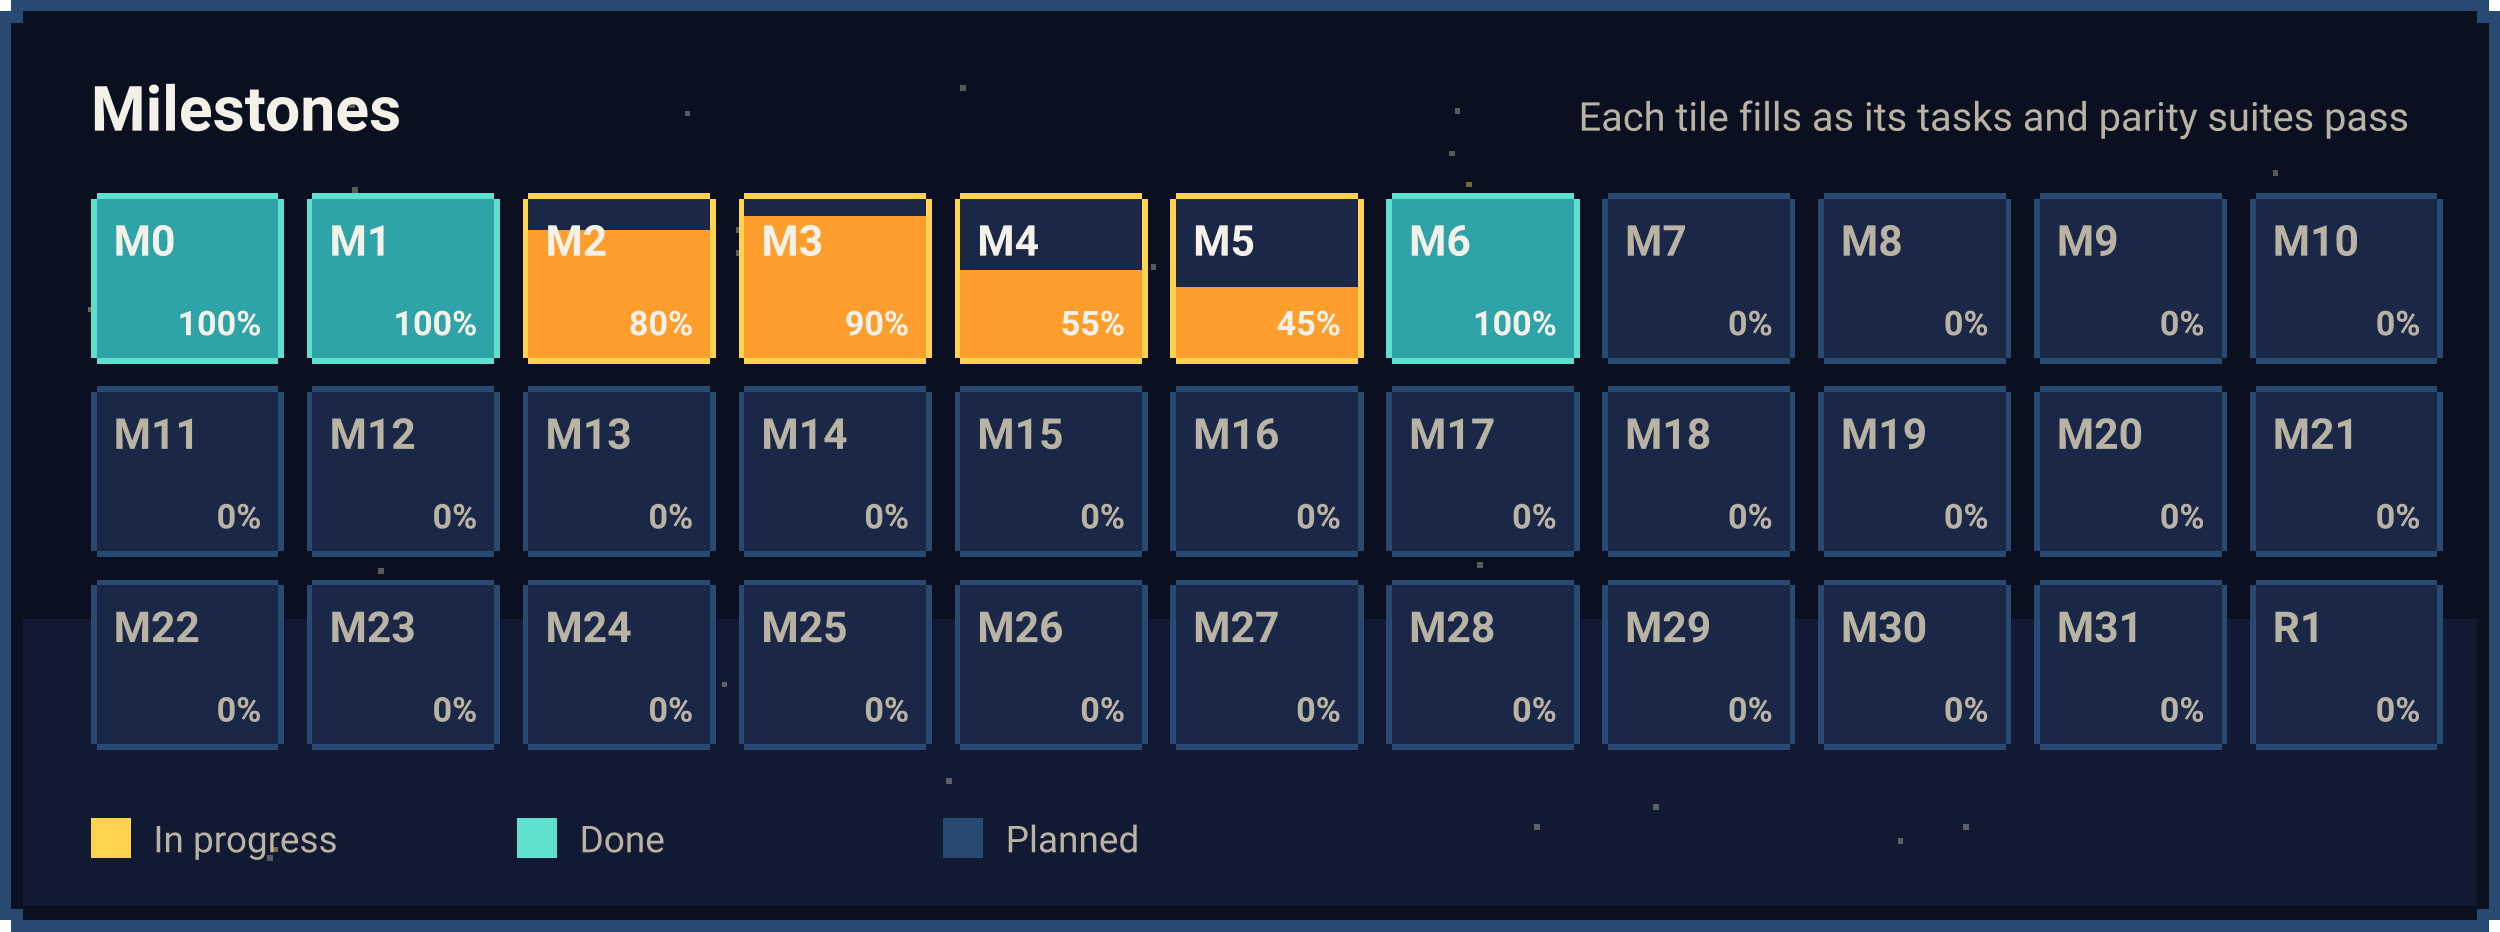
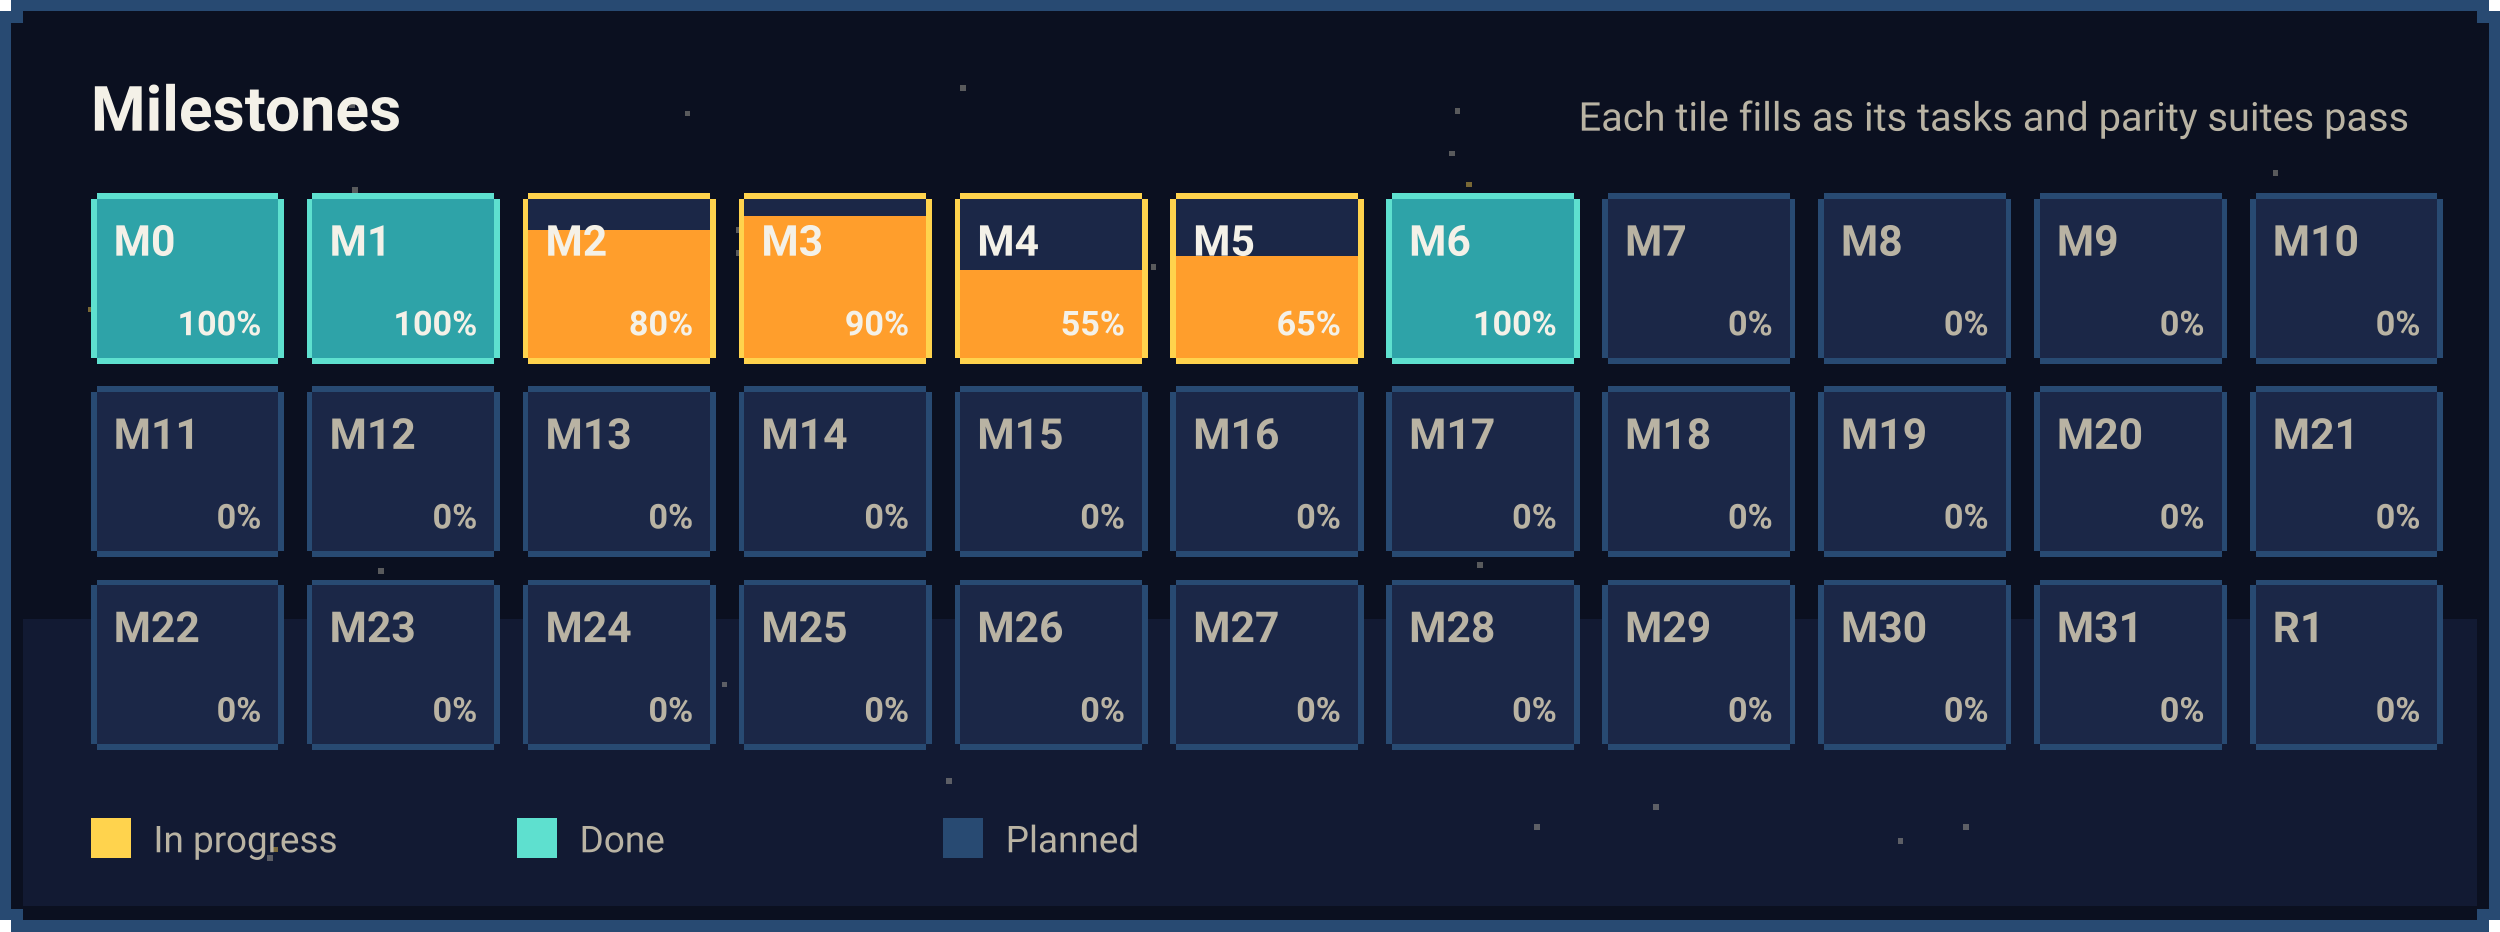
<svg xmlns="http://www.w3.org/2000/svg" width="880" height="328" viewBox="0 0 880 328" shape-rendering="crispEdges">
  <rect x="4" y="0" width="872" height="328" fill="#284A72" />
  <rect x="0" y="4" width="880" height="320" fill="#284A72" />
  <rect x="8" y="4" width="864" height="320" fill="#0B1020" />
  <rect x="4" y="8" width="872" height="312" fill="#0B1020" />
  <rect x="8" y="218" width="864" height="101" fill="#121A33" />
  <rect x="76" y="99" width="2" height="2" fill="#B9B3A3" opacity="0.45" />
  <rect x="607" y="159" width="2" height="2" fill="#FFD34D" opacity="0.45" />
  <rect x="478" y="148" width="2" height="2" fill="#B9B3A3" opacity="0.45" />
  <rect x="609" y="250" width="2" height="2" fill="#B9B3A3" opacity="0.45" />
  <rect x="93" y="138" width="2" height="2" fill="#B9B3A3" opacity="0.45" />
  <rect x="762" y="179" width="2" height="2" fill="#B9B3A3" opacity="0.45" />
  <rect x="133" y="200" width="2" height="2" fill="#B9B3A3" opacity="0.45" />
  <rect x="535" y="238" width="2" height="2" fill="#FFD34D" opacity="0.45" />
  <rect x="691" y="290" width="2" height="2" fill="#B9B3A3" opacity="0.45" />
  <rect x="259" y="80" width="2" height="2" fill="#B9B3A3" opacity="0.45" />
  <rect x="250" y="156" width="2" height="2" fill="#B9B3A3" opacity="0.45" />
  <rect x="90" y="252" width="2" height="2" fill="#B9B3A3" opacity="0.45" />
  <rect x="582" y="283" width="2" height="2" fill="#B9B3A3" opacity="0.45" />
  <rect x="512" y="38" width="2" height="2" fill="#B9B3A3" opacity="0.45" />
  <rect x="540" y="290" width="2" height="2" fill="#B9B3A3" opacity="0.45" />
  <rect x="434" y="179" width="2" height="2" fill="#B9B3A3" opacity="0.45" />
  <rect x="510" y="53" width="2" height="2" fill="#B9B3A3" opacity="0.45" />
  <rect x="242" y="166" width="2" height="2" fill="#B9B3A3" opacity="0.45" />
  <rect x="154" y="120" width="2" height="2" fill="#B9B3A3" opacity="0.45" />
  <rect x="599" y="211" width="2" height="2" fill="#B9B3A3" opacity="0.45" />
  <rect x="516" y="64" width="2" height="2" fill="#FFD34D" opacity="0.45" />
  <rect x="338" y="30" width="2" height="2" fill="#B9B3A3" opacity="0.45" />
  <rect x="254" y="240" width="2" height="2" fill="#B9B3A3" opacity="0.45" />
  <rect x="800" y="60" width="2" height="2" fill="#B9B3A3" opacity="0.45" />
  <rect x="238" y="172" width="2" height="2" fill="#B9B3A3" opacity="0.45" />
  <rect x="318" y="191" width="2" height="2" fill="#FFD34D" opacity="0.45" />
  <rect x="231" y="152" width="2" height="2" fill="#B9B3A3" opacity="0.45" />
  <rect x="687" y="77" width="2" height="2" fill="#B9B3A3" opacity="0.45" />
  <rect x="429" y="217" width="2" height="2" fill="#FFD34D" opacity="0.45" />
  <rect x="96" y="298" width="2" height="2" fill="#FFD34D" opacity="0.45" />
  <rect x="124" y="66" width="2" height="2" fill="#B9B3A3" opacity="0.45" />
  <rect x="259" y="88" width="2" height="2" fill="#B9B3A3" opacity="0.45" />
  <rect x="241" y="39" width="2" height="2" fill="#B9B3A3" opacity="0.45" />
  <rect x="94" y="301" width="2" height="2" fill="#B9B3A3" opacity="0.45" />
  <rect x="31" y="108" width="2" height="2" fill="#FFD34D" opacity="0.45" />
  <rect x="532" y="204" width="2" height="2" fill="#B9B3A3" opacity="0.45" />
  <rect x="34" y="102" width="2" height="2" fill="#B9B3A3" opacity="0.45" />
  <rect x="794" y="169" width="2" height="2" fill="#FFD34D" opacity="0.45" />
  <rect x="687" y="168" width="2" height="2" fill="#B9B3A3" opacity="0.45" />
  <rect x="586" y="89" width="2" height="2" fill="#FFD34D" opacity="0.45" />
  <rect x="520" y="198" width="2" height="2" fill="#B9B3A3" opacity="0.45" />
  <rect x="218" y="222" width="2" height="2" fill="#B9B3A3" opacity="0.45" />
  <rect x="123" y="36" width="2" height="2" fill="#B9B3A3" opacity="0.45" />
  <rect x="117" y="254" width="2" height="2" fill="#FFD34D" opacity="0.45" />
  <rect x="668" y="295" width="2" height="2" fill="#B9B3A3" opacity="0.45" />
  <rect x="383" y="221" width="2" height="2" fill="#B9B3A3" opacity="0.45" />
  <rect x="333" y="274" width="2" height="2" fill="#B9B3A3" opacity="0.45" />
  <rect x="405" y="93" width="2" height="2" fill="#B9B3A3" opacity="0.45" />
  <text x="32" y="46" font-family="'Pixelify Sans', ui-sans-serif, system-ui, -apple-system, 'Segoe UI', Roboto, sans-serif" font-size="22" font-weight="700" fill="#F4F1E8" text-anchor="start">Milestones</text>
  <text x="848" y="46" font-family="'Pixelify Sans', ui-sans-serif, system-ui, -apple-system, 'Segoe UI', Roboto, sans-serif" font-size="14" font-weight="400" fill="#B9B3A3" text-anchor="end">Each tile fills as its tasks and parity suites pass</text>
  <rect x="34" y="68" width="64" height="60" fill="#5EE0CF" />
  <rect x="32" y="70" width="68" height="56" fill="#5EE0CF" />
  <rect x="34" y="70" width="64" height="56" fill="#2EA3A8" />
  <text x="40" y="90" font-family="'Pixelify Sans', ui-sans-serif, system-ui, -apple-system, 'Segoe UI', Roboto, sans-serif" font-size="15" font-weight="700" fill="#F4F1E8" text-anchor="start">M0</text>
  <text x="92" y="118" font-family="'Pixelify Sans', ui-sans-serif, system-ui, -apple-system, 'Segoe UI', Roboto, sans-serif" font-size="12" font-weight="600" fill="#F4F1E8" text-anchor="end">100%</text>
  <rect x="110" y="68" width="64" height="60" fill="#5EE0CF" />
  <rect x="108" y="70" width="68" height="56" fill="#5EE0CF" />
  <rect x="110" y="70" width="64" height="56" fill="#2EA3A8" />
  <text x="116" y="90" font-family="'Pixelify Sans', ui-sans-serif, system-ui, -apple-system, 'Segoe UI', Roboto, sans-serif" font-size="15" font-weight="700" fill="#F4F1E8" text-anchor="start">M1</text>
  <text x="168" y="118" font-family="'Pixelify Sans', ui-sans-serif, system-ui, -apple-system, 'Segoe UI', Roboto, sans-serif" font-size="12" font-weight="600" fill="#F4F1E8" text-anchor="end">100%</text>
  <rect x="186" y="68" width="64" height="60" fill="#FFD34D" />
  <rect x="184" y="70" width="68" height="56" fill="#FFD34D" />
  <rect x="186" y="70" width="64" height="56" fill="#1B2747" />
  <rect x="186" y="81" width="64" height="45" fill="#FF9E2C" />
  <text x="192" y="90" font-family="'Pixelify Sans', ui-sans-serif, system-ui, -apple-system, 'Segoe UI', Roboto, sans-serif" font-size="15" font-weight="700" fill="#F4F1E8" text-anchor="start">M2</text>
  <text x="244" y="118" font-family="'Pixelify Sans', ui-sans-serif, system-ui, -apple-system, 'Segoe UI', Roboto, sans-serif" font-size="12" font-weight="600" fill="#F4F1E8" text-anchor="end">80%</text>
  <rect x="262" y="68" width="64" height="60" fill="#FFD34D" />
  <rect x="260" y="70" width="68" height="56" fill="#FFD34D" />
  <rect x="262" y="70" width="64" height="56" fill="#1B2747" />
  <rect x="262" y="76" width="64" height="50" fill="#FF9E2C" />
  <text x="268" y="90" font-family="'Pixelify Sans', ui-sans-serif, system-ui, -apple-system, 'Segoe UI', Roboto, sans-serif" font-size="15" font-weight="700" fill="#F4F1E8" text-anchor="start">M3</text>
  <text x="320" y="118" font-family="'Pixelify Sans', ui-sans-serif, system-ui, -apple-system, 'Segoe UI', Roboto, sans-serif" font-size="12" font-weight="600" fill="#F4F1E8" text-anchor="end">90%</text>
  <rect x="338" y="68" width="64" height="60" fill="#FFD34D" />
  <rect x="336" y="70" width="68" height="56" fill="#FFD34D" />
  <rect x="338" y="70" width="64" height="56" fill="#1B2747" />
  <rect x="338" y="95" width="64" height="31" fill="#FF9E2C" />
  <text x="344" y="90" font-family="'Pixelify Sans', ui-sans-serif, system-ui, -apple-system, 'Segoe UI', Roboto, sans-serif" font-size="15" font-weight="700" fill="#F4F1E8" text-anchor="start">M4</text>
  <text x="396" y="118" font-family="'Pixelify Sans', ui-sans-serif, system-ui, -apple-system, 'Segoe UI', Roboto, sans-serif" font-size="12" font-weight="600" fill="#F4F1E8" text-anchor="end">55%</text>
  <rect x="414" y="68" width="64" height="60" fill="#FFD34D" />
  <rect x="412" y="70" width="68" height="56" fill="#FFD34D" />
  <rect x="414" y="70" width="64" height="56" fill="#1B2747" />
-   <rect x="414" y="101" width="64" height="25" fill="#FF9E2C" />
+   <rect x="414" y="90" width="64" height="36" fill="#FF9E2C" />
  <text x="420" y="90" font-family="'Pixelify Sans', ui-sans-serif, system-ui, -apple-system, 'Segoe UI', Roboto, sans-serif" font-size="15" font-weight="700" fill="#F4F1E8" text-anchor="start">M5</text>
-   <text x="472" y="118" font-family="'Pixelify Sans', ui-sans-serif, system-ui, -apple-system, 'Segoe UI', Roboto, sans-serif" font-size="12" font-weight="600" fill="#F4F1E8" text-anchor="end">45%</text>
+   <text x="472" y="118" font-family="'Pixelify Sans', ui-sans-serif, system-ui, -apple-system, 'Segoe UI', Roboto, sans-serif" font-size="12" font-weight="600" fill="#F4F1E8" text-anchor="end">65%</text>
  <rect x="490" y="68" width="64" height="60" fill="#5EE0CF" />
  <rect x="488" y="70" width="68" height="56" fill="#5EE0CF" />
  <rect x="490" y="70" width="64" height="56" fill="#2EA3A8" />
  <text x="496" y="90" font-family="'Pixelify Sans', ui-sans-serif, system-ui, -apple-system, 'Segoe UI', Roboto, sans-serif" font-size="15" font-weight="700" fill="#F4F1E8" text-anchor="start">M6</text>
  <text x="548" y="118" font-family="'Pixelify Sans', ui-sans-serif, system-ui, -apple-system, 'Segoe UI', Roboto, sans-serif" font-size="12" font-weight="600" fill="#F4F1E8" text-anchor="end">100%</text>
  <rect x="566" y="68" width="64" height="60" fill="#284A72" />
  <rect x="564" y="70" width="68" height="56" fill="#284A72" />
  <rect x="566" y="70" width="64" height="56" fill="#1B2747" />
  <text x="572" y="90" font-family="'Pixelify Sans', ui-sans-serif, system-ui, -apple-system, 'Segoe UI', Roboto, sans-serif" font-size="15" font-weight="700" fill="#B9B3A3" text-anchor="start">M7</text>
  <text x="624" y="118" font-family="'Pixelify Sans', ui-sans-serif, system-ui, -apple-system, 'Segoe UI', Roboto, sans-serif" font-size="12" font-weight="600" fill="#B9B3A3" text-anchor="end">0%</text>
  <rect x="642" y="68" width="64" height="60" fill="#284A72" />
  <rect x="640" y="70" width="68" height="56" fill="#284A72" />
  <rect x="642" y="70" width="64" height="56" fill="#1B2747" />
  <text x="648" y="90" font-family="'Pixelify Sans', ui-sans-serif, system-ui, -apple-system, 'Segoe UI', Roboto, sans-serif" font-size="15" font-weight="700" fill="#B9B3A3" text-anchor="start">M8</text>
  <text x="700" y="118" font-family="'Pixelify Sans', ui-sans-serif, system-ui, -apple-system, 'Segoe UI', Roboto, sans-serif" font-size="12" font-weight="600" fill="#B9B3A3" text-anchor="end">0%</text>
  <rect x="718" y="68" width="64" height="60" fill="#284A72" />
  <rect x="716" y="70" width="68" height="56" fill="#284A72" />
  <rect x="718" y="70" width="64" height="56" fill="#1B2747" />
  <text x="724" y="90" font-family="'Pixelify Sans', ui-sans-serif, system-ui, -apple-system, 'Segoe UI', Roboto, sans-serif" font-size="15" font-weight="700" fill="#B9B3A3" text-anchor="start">M9</text>
  <text x="776" y="118" font-family="'Pixelify Sans', ui-sans-serif, system-ui, -apple-system, 'Segoe UI', Roboto, sans-serif" font-size="12" font-weight="600" fill="#B9B3A3" text-anchor="end">0%</text>
  <rect x="794" y="68" width="64" height="60" fill="#284A72" />
  <rect x="792" y="70" width="68" height="56" fill="#284A72" />
  <rect x="794" y="70" width="64" height="56" fill="#1B2747" />
  <text x="800" y="90" font-family="'Pixelify Sans', ui-sans-serif, system-ui, -apple-system, 'Segoe UI', Roboto, sans-serif" font-size="15" font-weight="700" fill="#B9B3A3" text-anchor="start">M10</text>
  <text x="852" y="118" font-family="'Pixelify Sans', ui-sans-serif, system-ui, -apple-system, 'Segoe UI', Roboto, sans-serif" font-size="12" font-weight="600" fill="#B9B3A3" text-anchor="end">0%</text>
  <rect x="34" y="136" width="64" height="60" fill="#284A72" />
  <rect x="32" y="138" width="68" height="56" fill="#284A72" />
  <rect x="34" y="138" width="64" height="56" fill="#1B2747" />
  <text x="40" y="158" font-family="'Pixelify Sans', ui-sans-serif, system-ui, -apple-system, 'Segoe UI', Roboto, sans-serif" font-size="15" font-weight="700" fill="#B9B3A3" text-anchor="start">M11</text>
  <text x="92" y="186" font-family="'Pixelify Sans', ui-sans-serif, system-ui, -apple-system, 'Segoe UI', Roboto, sans-serif" font-size="12" font-weight="600" fill="#B9B3A3" text-anchor="end">0%</text>
  <rect x="110" y="136" width="64" height="60" fill="#284A72" />
  <rect x="108" y="138" width="68" height="56" fill="#284A72" />
  <rect x="110" y="138" width="64" height="56" fill="#1B2747" />
  <text x="116" y="158" font-family="'Pixelify Sans', ui-sans-serif, system-ui, -apple-system, 'Segoe UI', Roboto, sans-serif" font-size="15" font-weight="700" fill="#B9B3A3" text-anchor="start">M12</text>
  <text x="168" y="186" font-family="'Pixelify Sans', ui-sans-serif, system-ui, -apple-system, 'Segoe UI', Roboto, sans-serif" font-size="12" font-weight="600" fill="#B9B3A3" text-anchor="end">0%</text>
  <rect x="186" y="136" width="64" height="60" fill="#284A72" />
  <rect x="184" y="138" width="68" height="56" fill="#284A72" />
  <rect x="186" y="138" width="64" height="56" fill="#1B2747" />
  <text x="192" y="158" font-family="'Pixelify Sans', ui-sans-serif, system-ui, -apple-system, 'Segoe UI', Roboto, sans-serif" font-size="15" font-weight="700" fill="#B9B3A3" text-anchor="start">M13</text>
  <text x="244" y="186" font-family="'Pixelify Sans', ui-sans-serif, system-ui, -apple-system, 'Segoe UI', Roboto, sans-serif" font-size="12" font-weight="600" fill="#B9B3A3" text-anchor="end">0%</text>
  <rect x="262" y="136" width="64" height="60" fill="#284A72" />
  <rect x="260" y="138" width="68" height="56" fill="#284A72" />
  <rect x="262" y="138" width="64" height="56" fill="#1B2747" />
  <text x="268" y="158" font-family="'Pixelify Sans', ui-sans-serif, system-ui, -apple-system, 'Segoe UI', Roboto, sans-serif" font-size="15" font-weight="700" fill="#B9B3A3" text-anchor="start">M14</text>
  <text x="320" y="186" font-family="'Pixelify Sans', ui-sans-serif, system-ui, -apple-system, 'Segoe UI', Roboto, sans-serif" font-size="12" font-weight="600" fill="#B9B3A3" text-anchor="end">0%</text>
  <rect x="338" y="136" width="64" height="60" fill="#284A72" />
  <rect x="336" y="138" width="68" height="56" fill="#284A72" />
  <rect x="338" y="138" width="64" height="56" fill="#1B2747" />
  <text x="344" y="158" font-family="'Pixelify Sans', ui-sans-serif, system-ui, -apple-system, 'Segoe UI', Roboto, sans-serif" font-size="15" font-weight="700" fill="#B9B3A3" text-anchor="start">M15</text>
  <text x="396" y="186" font-family="'Pixelify Sans', ui-sans-serif, system-ui, -apple-system, 'Segoe UI', Roboto, sans-serif" font-size="12" font-weight="600" fill="#B9B3A3" text-anchor="end">0%</text>
  <rect x="414" y="136" width="64" height="60" fill="#284A72" />
  <rect x="412" y="138" width="68" height="56" fill="#284A72" />
  <rect x="414" y="138" width="64" height="56" fill="#1B2747" />
  <text x="420" y="158" font-family="'Pixelify Sans', ui-sans-serif, system-ui, -apple-system, 'Segoe UI', Roboto, sans-serif" font-size="15" font-weight="700" fill="#B9B3A3" text-anchor="start">M16</text>
  <text x="472" y="186" font-family="'Pixelify Sans', ui-sans-serif, system-ui, -apple-system, 'Segoe UI', Roboto, sans-serif" font-size="12" font-weight="600" fill="#B9B3A3" text-anchor="end">0%</text>
  <rect x="490" y="136" width="64" height="60" fill="#284A72" />
  <rect x="488" y="138" width="68" height="56" fill="#284A72" />
  <rect x="490" y="138" width="64" height="56" fill="#1B2747" />
  <text x="496" y="158" font-family="'Pixelify Sans', ui-sans-serif, system-ui, -apple-system, 'Segoe UI', Roboto, sans-serif" font-size="15" font-weight="700" fill="#B9B3A3" text-anchor="start">M17</text>
  <text x="548" y="186" font-family="'Pixelify Sans', ui-sans-serif, system-ui, -apple-system, 'Segoe UI', Roboto, sans-serif" font-size="12" font-weight="600" fill="#B9B3A3" text-anchor="end">0%</text>
  <rect x="566" y="136" width="64" height="60" fill="#284A72" />
  <rect x="564" y="138" width="68" height="56" fill="#284A72" />
  <rect x="566" y="138" width="64" height="56" fill="#1B2747" />
  <text x="572" y="158" font-family="'Pixelify Sans', ui-sans-serif, system-ui, -apple-system, 'Segoe UI', Roboto, sans-serif" font-size="15" font-weight="700" fill="#B9B3A3" text-anchor="start">M18</text>
  <text x="624" y="186" font-family="'Pixelify Sans', ui-sans-serif, system-ui, -apple-system, 'Segoe UI', Roboto, sans-serif" font-size="12" font-weight="600" fill="#B9B3A3" text-anchor="end">0%</text>
  <rect x="642" y="136" width="64" height="60" fill="#284A72" />
  <rect x="640" y="138" width="68" height="56" fill="#284A72" />
  <rect x="642" y="138" width="64" height="56" fill="#1B2747" />
  <text x="648" y="158" font-family="'Pixelify Sans', ui-sans-serif, system-ui, -apple-system, 'Segoe UI', Roboto, sans-serif" font-size="15" font-weight="700" fill="#B9B3A3" text-anchor="start">M19</text>
  <text x="700" y="186" font-family="'Pixelify Sans', ui-sans-serif, system-ui, -apple-system, 'Segoe UI', Roboto, sans-serif" font-size="12" font-weight="600" fill="#B9B3A3" text-anchor="end">0%</text>
  <rect x="718" y="136" width="64" height="60" fill="#284A72" />
  <rect x="716" y="138" width="68" height="56" fill="#284A72" />
  <rect x="718" y="138" width="64" height="56" fill="#1B2747" />
  <text x="724" y="158" font-family="'Pixelify Sans', ui-sans-serif, system-ui, -apple-system, 'Segoe UI', Roboto, sans-serif" font-size="15" font-weight="700" fill="#B9B3A3" text-anchor="start">M20</text>
  <text x="776" y="186" font-family="'Pixelify Sans', ui-sans-serif, system-ui, -apple-system, 'Segoe UI', Roboto, sans-serif" font-size="12" font-weight="600" fill="#B9B3A3" text-anchor="end">0%</text>
  <rect x="794" y="136" width="64" height="60" fill="#284A72" />
  <rect x="792" y="138" width="68" height="56" fill="#284A72" />
  <rect x="794" y="138" width="64" height="56" fill="#1B2747" />
  <text x="800" y="158" font-family="'Pixelify Sans', ui-sans-serif, system-ui, -apple-system, 'Segoe UI', Roboto, sans-serif" font-size="15" font-weight="700" fill="#B9B3A3" text-anchor="start">M21</text>
  <text x="852" y="186" font-family="'Pixelify Sans', ui-sans-serif, system-ui, -apple-system, 'Segoe UI', Roboto, sans-serif" font-size="12" font-weight="600" fill="#B9B3A3" text-anchor="end">0%</text>
  <rect x="34" y="204" width="64" height="60" fill="#284A72" />
  <rect x="32" y="206" width="68" height="56" fill="#284A72" />
  <rect x="34" y="206" width="64" height="56" fill="#1B2747" />
  <text x="40" y="226" font-family="'Pixelify Sans', ui-sans-serif, system-ui, -apple-system, 'Segoe UI', Roboto, sans-serif" font-size="15" font-weight="700" fill="#B9B3A3" text-anchor="start">M22</text>
  <text x="92" y="254" font-family="'Pixelify Sans', ui-sans-serif, system-ui, -apple-system, 'Segoe UI', Roboto, sans-serif" font-size="12" font-weight="600" fill="#B9B3A3" text-anchor="end">0%</text>
  <rect x="110" y="204" width="64" height="60" fill="#284A72" />
  <rect x="108" y="206" width="68" height="56" fill="#284A72" />
  <rect x="110" y="206" width="64" height="56" fill="#1B2747" />
  <text x="116" y="226" font-family="'Pixelify Sans', ui-sans-serif, system-ui, -apple-system, 'Segoe UI', Roboto, sans-serif" font-size="15" font-weight="700" fill="#B9B3A3" text-anchor="start">M23</text>
  <text x="168" y="254" font-family="'Pixelify Sans', ui-sans-serif, system-ui, -apple-system, 'Segoe UI', Roboto, sans-serif" font-size="12" font-weight="600" fill="#B9B3A3" text-anchor="end">0%</text>
  <rect x="186" y="204" width="64" height="60" fill="#284A72" />
  <rect x="184" y="206" width="68" height="56" fill="#284A72" />
  <rect x="186" y="206" width="64" height="56" fill="#1B2747" />
  <text x="192" y="226" font-family="'Pixelify Sans', ui-sans-serif, system-ui, -apple-system, 'Segoe UI', Roboto, sans-serif" font-size="15" font-weight="700" fill="#B9B3A3" text-anchor="start">M24</text>
  <text x="244" y="254" font-family="'Pixelify Sans', ui-sans-serif, system-ui, -apple-system, 'Segoe UI', Roboto, sans-serif" font-size="12" font-weight="600" fill="#B9B3A3" text-anchor="end">0%</text>
  <rect x="262" y="204" width="64" height="60" fill="#284A72" />
  <rect x="260" y="206" width="68" height="56" fill="#284A72" />
  <rect x="262" y="206" width="64" height="56" fill="#1B2747" />
  <text x="268" y="226" font-family="'Pixelify Sans', ui-sans-serif, system-ui, -apple-system, 'Segoe UI', Roboto, sans-serif" font-size="15" font-weight="700" fill="#B9B3A3" text-anchor="start">M25</text>
  <text x="320" y="254" font-family="'Pixelify Sans', ui-sans-serif, system-ui, -apple-system, 'Segoe UI', Roboto, sans-serif" font-size="12" font-weight="600" fill="#B9B3A3" text-anchor="end">0%</text>
  <rect x="338" y="204" width="64" height="60" fill="#284A72" />
  <rect x="336" y="206" width="68" height="56" fill="#284A72" />
  <rect x="338" y="206" width="64" height="56" fill="#1B2747" />
  <text x="344" y="226" font-family="'Pixelify Sans', ui-sans-serif, system-ui, -apple-system, 'Segoe UI', Roboto, sans-serif" font-size="15" font-weight="700" fill="#B9B3A3" text-anchor="start">M26</text>
  <text x="396" y="254" font-family="'Pixelify Sans', ui-sans-serif, system-ui, -apple-system, 'Segoe UI', Roboto, sans-serif" font-size="12" font-weight="600" fill="#B9B3A3" text-anchor="end">0%</text>
  <rect x="414" y="204" width="64" height="60" fill="#284A72" />
  <rect x="412" y="206" width="68" height="56" fill="#284A72" />
  <rect x="414" y="206" width="64" height="56" fill="#1B2747" />
  <text x="420" y="226" font-family="'Pixelify Sans', ui-sans-serif, system-ui, -apple-system, 'Segoe UI', Roboto, sans-serif" font-size="15" font-weight="700" fill="#B9B3A3" text-anchor="start">M27</text>
  <text x="472" y="254" font-family="'Pixelify Sans', ui-sans-serif, system-ui, -apple-system, 'Segoe UI', Roboto, sans-serif" font-size="12" font-weight="600" fill="#B9B3A3" text-anchor="end">0%</text>
  <rect x="490" y="204" width="64" height="60" fill="#284A72" />
  <rect x="488" y="206" width="68" height="56" fill="#284A72" />
  <rect x="490" y="206" width="64" height="56" fill="#1B2747" />
  <text x="496" y="226" font-family="'Pixelify Sans', ui-sans-serif, system-ui, -apple-system, 'Segoe UI', Roboto, sans-serif" font-size="15" font-weight="700" fill="#B9B3A3" text-anchor="start">M28</text>
  <text x="548" y="254" font-family="'Pixelify Sans', ui-sans-serif, system-ui, -apple-system, 'Segoe UI', Roboto, sans-serif" font-size="12" font-weight="600" fill="#B9B3A3" text-anchor="end">0%</text>
  <rect x="566" y="204" width="64" height="60" fill="#284A72" />
  <rect x="564" y="206" width="68" height="56" fill="#284A72" />
  <rect x="566" y="206" width="64" height="56" fill="#1B2747" />
  <text x="572" y="226" font-family="'Pixelify Sans', ui-sans-serif, system-ui, -apple-system, 'Segoe UI', Roboto, sans-serif" font-size="15" font-weight="700" fill="#B9B3A3" text-anchor="start">M29</text>
  <text x="624" y="254" font-family="'Pixelify Sans', ui-sans-serif, system-ui, -apple-system, 'Segoe UI', Roboto, sans-serif" font-size="12" font-weight="600" fill="#B9B3A3" text-anchor="end">0%</text>
  <rect x="642" y="204" width="64" height="60" fill="#284A72" />
  <rect x="640" y="206" width="68" height="56" fill="#284A72" />
  <rect x="642" y="206" width="64" height="56" fill="#1B2747" />
  <text x="648" y="226" font-family="'Pixelify Sans', ui-sans-serif, system-ui, -apple-system, 'Segoe UI', Roboto, sans-serif" font-size="15" font-weight="700" fill="#B9B3A3" text-anchor="start">M30</text>
  <text x="700" y="254" font-family="'Pixelify Sans', ui-sans-serif, system-ui, -apple-system, 'Segoe UI', Roboto, sans-serif" font-size="12" font-weight="600" fill="#B9B3A3" text-anchor="end">0%</text>
  <rect x="718" y="204" width="64" height="60" fill="#284A72" />
  <rect x="716" y="206" width="68" height="56" fill="#284A72" />
  <rect x="718" y="206" width="64" height="56" fill="#1B2747" />
  <text x="724" y="226" font-family="'Pixelify Sans', ui-sans-serif, system-ui, -apple-system, 'Segoe UI', Roboto, sans-serif" font-size="15" font-weight="700" fill="#B9B3A3" text-anchor="start">M31</text>
  <text x="776" y="254" font-family="'Pixelify Sans', ui-sans-serif, system-ui, -apple-system, 'Segoe UI', Roboto, sans-serif" font-size="12" font-weight="600" fill="#B9B3A3" text-anchor="end">0%</text>
  <rect x="794" y="204" width="64" height="60" fill="#284A72" />
  <rect x="792" y="206" width="68" height="56" fill="#284A72" />
  <rect x="794" y="206" width="64" height="56" fill="#1B2747" />
  <text x="800" y="226" font-family="'Pixelify Sans', ui-sans-serif, system-ui, -apple-system, 'Segoe UI', Roboto, sans-serif" font-size="15" font-weight="700" fill="#B9B3A3" text-anchor="start">R1</text>
  <text x="852" y="254" font-family="'Pixelify Sans', ui-sans-serif, system-ui, -apple-system, 'Segoe UI', Roboto, sans-serif" font-size="12" font-weight="600" fill="#B9B3A3" text-anchor="end">0%</text>
  <rect x="32" y="288" width="14" height="14" fill="#FFD34D" />
  <text x="54" y="300" font-family="'Pixelify Sans', ui-sans-serif, system-ui, -apple-system, 'Segoe UI', Roboto, sans-serif" font-size="13" font-weight="400" fill="#B9B3A3" text-anchor="start">In progress</text>
  <rect x="182" y="288" width="14" height="14" fill="#5EE0CF" />
  <text x="204" y="300" font-family="'Pixelify Sans', ui-sans-serif, system-ui, -apple-system, 'Segoe UI', Roboto, sans-serif" font-size="13" font-weight="400" fill="#B9B3A3" text-anchor="start">Done</text>
  <rect x="332" y="288" width="14" height="14" fill="#284A72" />
  <text x="354" y="300" font-family="'Pixelify Sans', ui-sans-serif, system-ui, -apple-system, 'Segoe UI', Roboto, sans-serif" font-size="13" font-weight="400" fill="#B9B3A3" text-anchor="start">Planned</text>
</svg>
